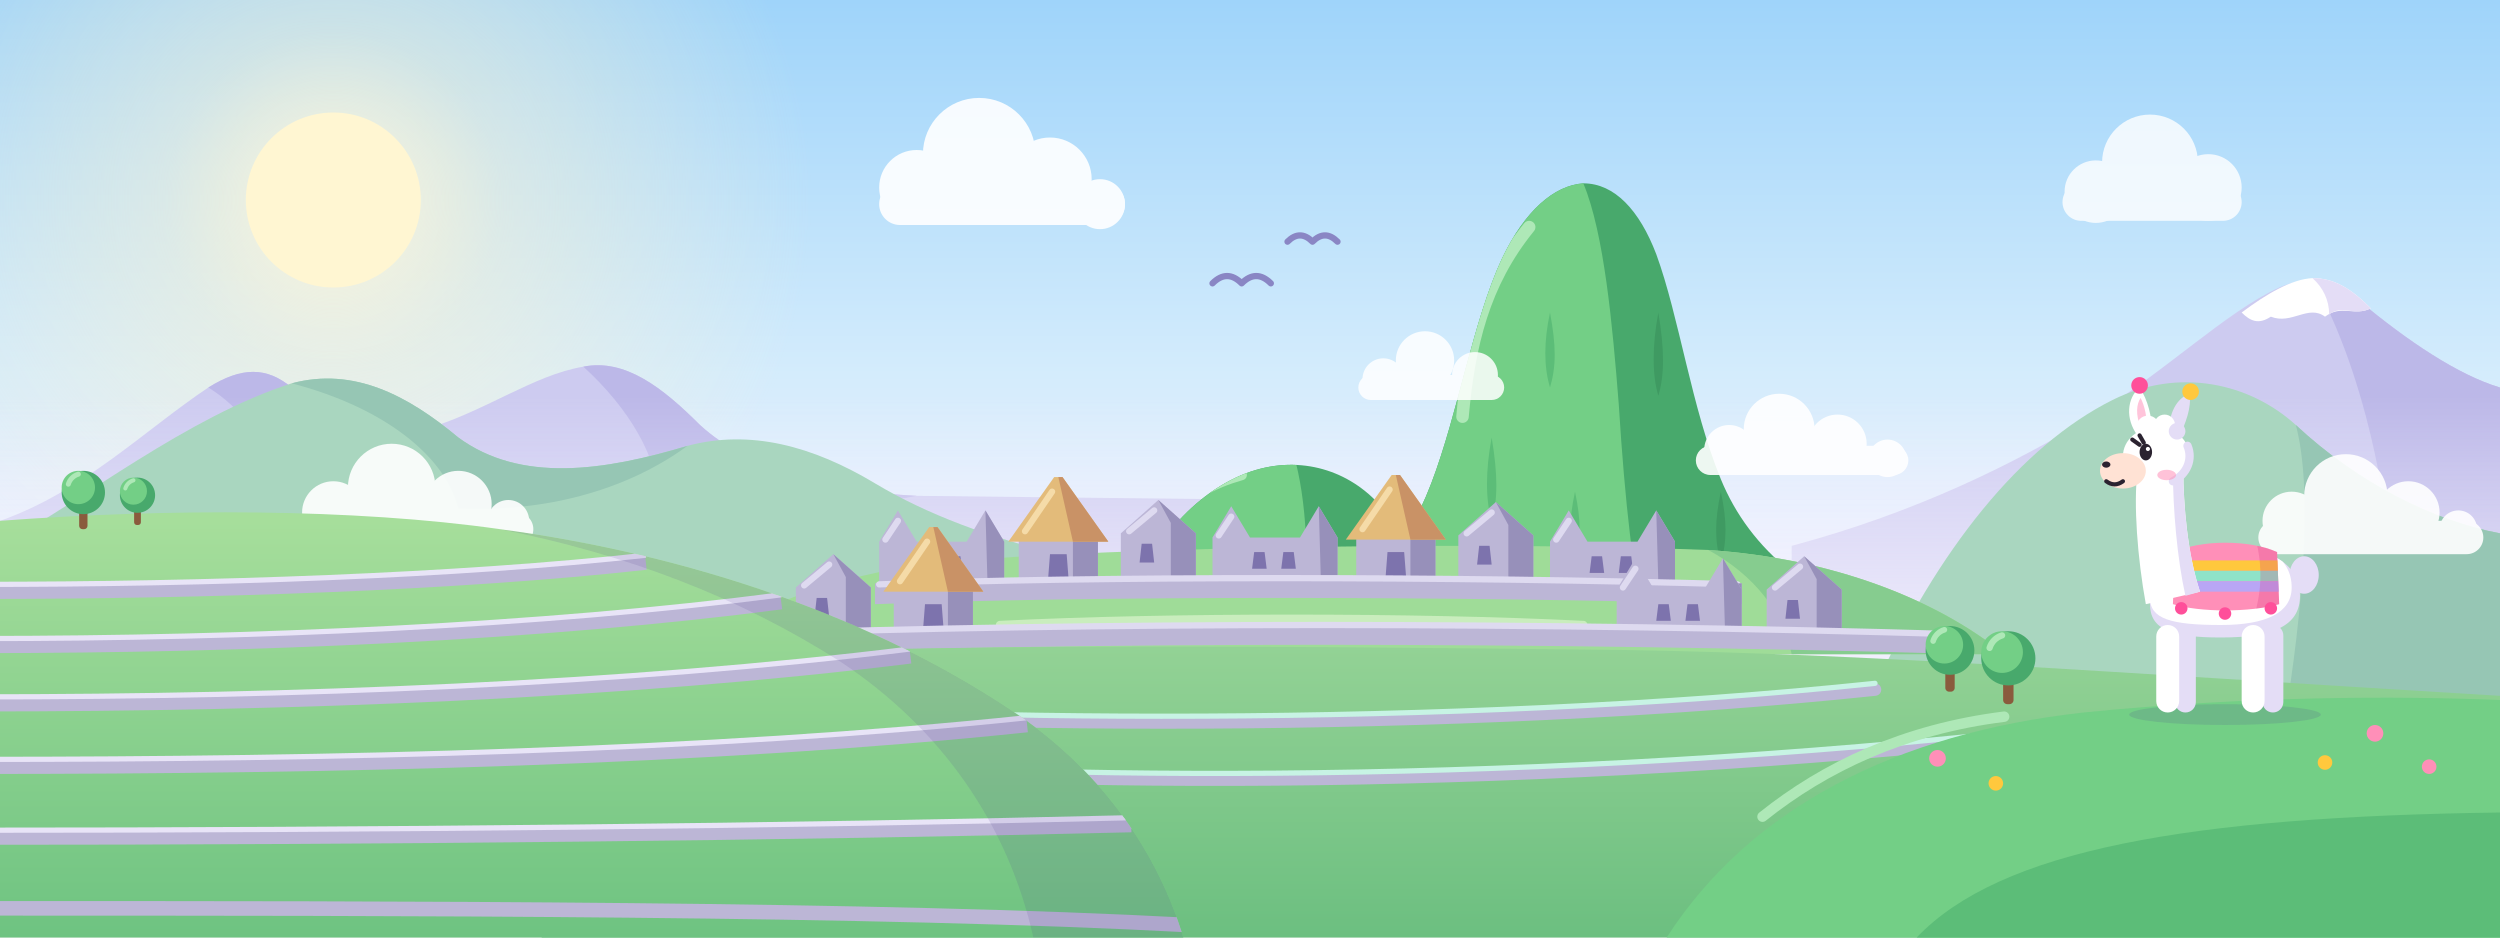
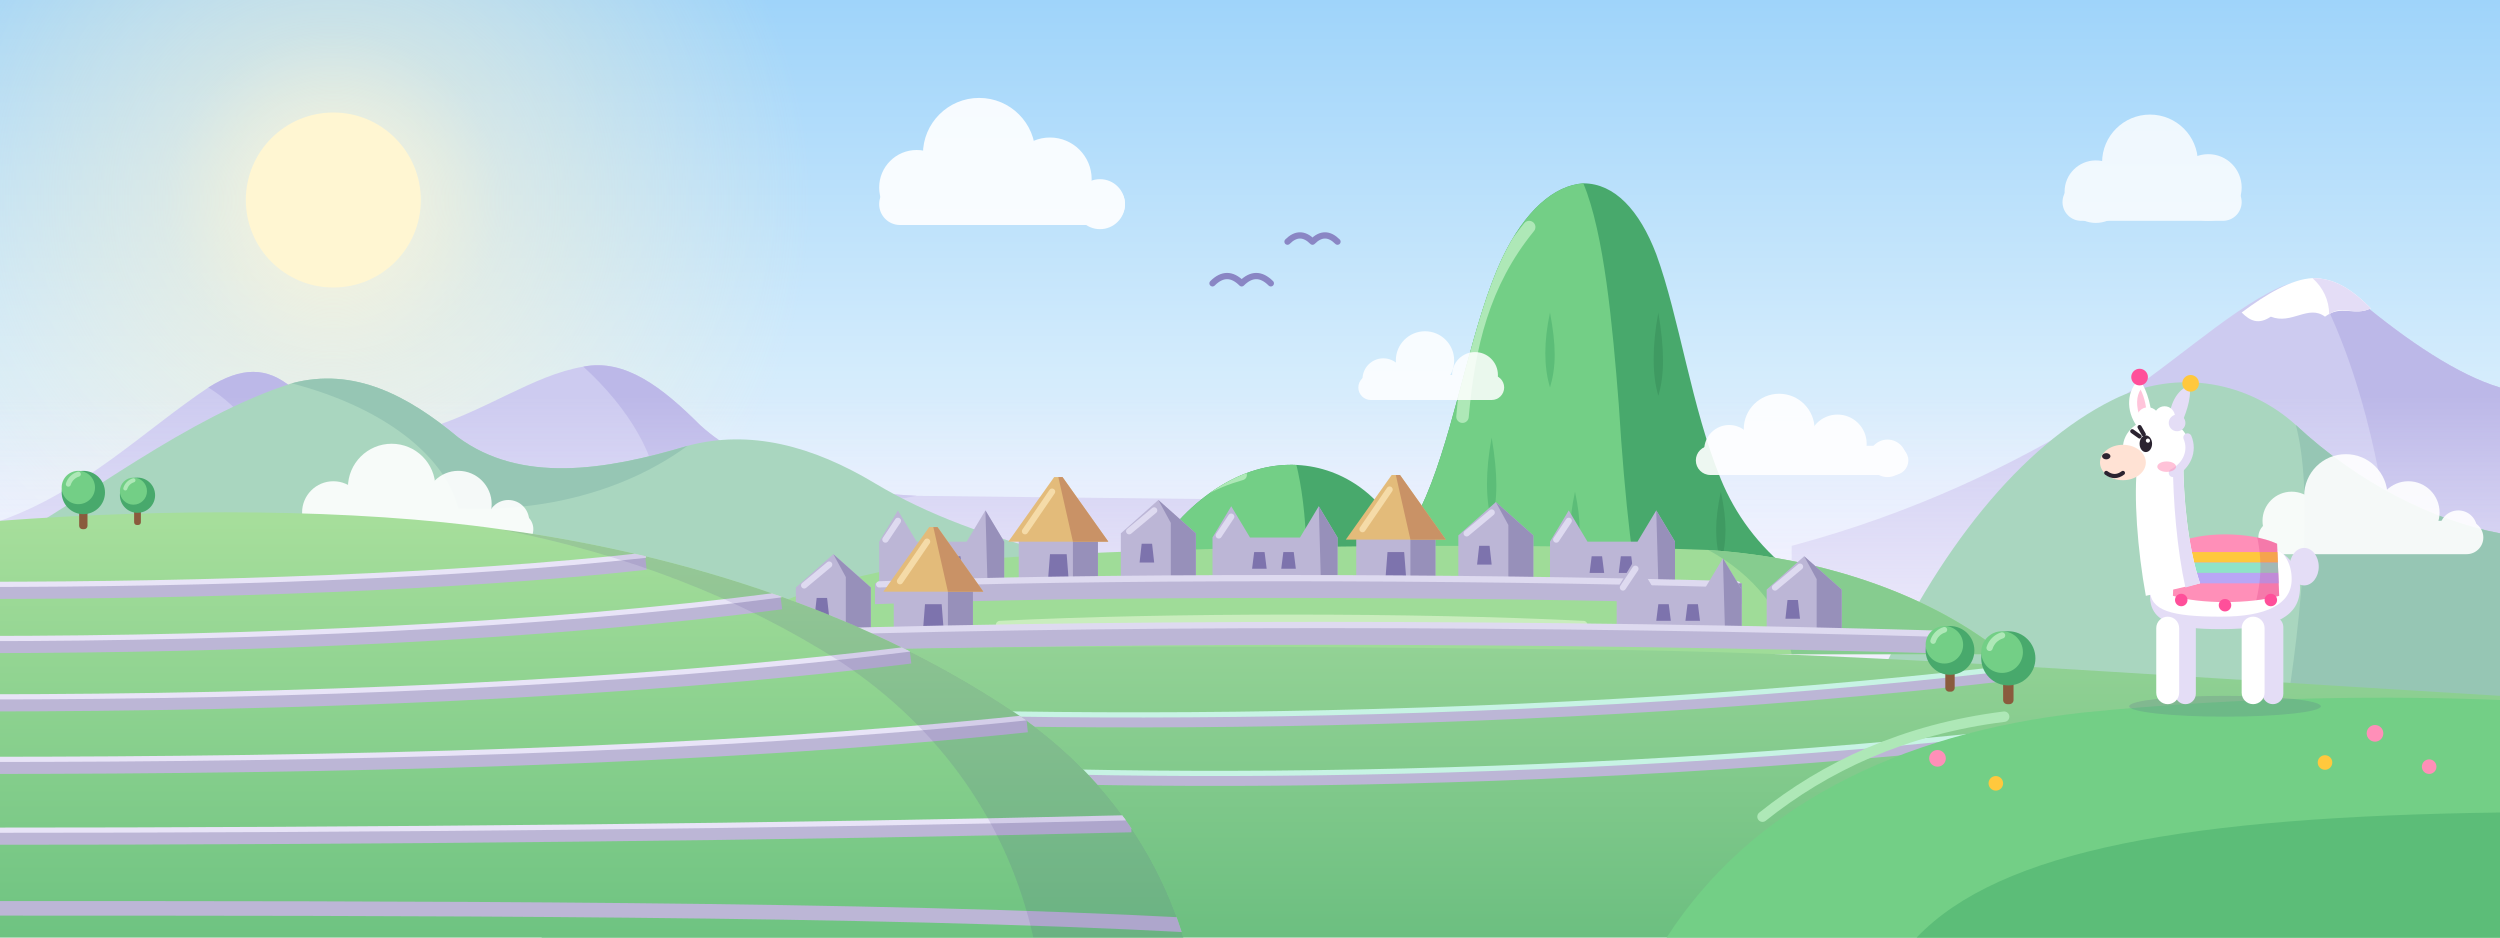
<svg xmlns="http://www.w3.org/2000/svg" viewBox="0 0 1200 450" preserveAspectRatio="xMidYMid slice">
  <defs>
    <linearGradient id="sky" x1="0" y1="0" x2="0" y2="300" gradientUnits="userSpaceOnUse">
      <stop offset="0" stop-color="#9fd4fa" />
      <stop offset="0.6" stop-color="#d4ecfc" />
      <stop offset="1" stop-color="#f1effd" />
    </linearGradient>
    <radialGradient id="sunglow" cx="160" cy="96" r="230" gradientUnits="userSpaceOnUse">
      <stop offset="0" stop-color="#fff8dc" stop-opacity="0.95" />
      <stop offset="0.35" stop-color="#fff3d0" stop-opacity="0.45" />
      <stop offset="1" stop-color="#fff3d0" stop-opacity="0" />
    </radialGradient>
    <linearGradient id="haze" x1="0" y1="190" x2="0" y2="300" gradientUnits="userSpaceOnUse">
      <stop offset="0" stop-color="#f6f3ff" stop-opacity="0" />
      <stop offset="1" stop-color="#f6f3ff" stop-opacity="0.75" />
    </linearGradient>
    <linearGradient id="slope" x1="0" y1="310" x2="0" y2="450" gradientUnits="userSpaceOnUse">
      <stop offset="0" stop-color="#93d295" />
      <stop offset="1" stop-color="#6cbf80" />
    </linearGradient>
    <linearGradient id="treads" x1="0" y1="250" x2="0" y2="450" gradientUnits="userSpaceOnUse">
      <stop offset="0" stop-color="#a6de9b" />
      <stop offset="1" stop-color="#6ec381" />
    </linearGradient>
    <clipPath id="peak">
      <path d="M624 304C652 292 674 266 687 232C700 198 707 154 721 124C732 101 746 89 760 88C775 88 787 101 795 122C806 152 812 196 826 230C840 264 870 290 922 304Z" />
    </clipPath>
    <clipPath id="hump">
      <path d="M536 302C548 268 568 240 596 228C620 218 644 224 660 240C672 252 680 276 684 302Z" />
    </clipPath>
    <clipPath id="terr">
      <path d="M0 250C80 244 170 244 240 254C330 266 420 296 490 344C530 372 556 410 568 450H0Z" />
    </clipPath>
    <clipPath id="llama">
      <path d="M-34 -52C-36 -70 -22 -80 0 -80C22 -80 38 -72 38 -56C38 -42 26 -36 0 -36C-24 -36 -34 -40 -34 -52Z" />
    </clipPath>
    <clipPath id="blanket">
      <path d="M-22 -77C-10 -83 14 -83 27 -77L28 -52C14 -48 -10 -48 -23 -52Z" />
    </clipPath>
    <g id="ruin">
      <path d="M-18 0V-22L0 -38L18 -22V0Z" fill="#bcb6d6" />
      <path d="M0 -38L18 -22V0H6V-27Z" fill="#9790ba" />
      <path d="M-14 -23L-2 -33" stroke="#dedaf0" stroke-width="3" stroke-linecap="round" />
      <path d="M-9 -8L-8 -17H-3L-2 -8Z" fill="#7d73ad" />
    </g>
    <g id="long">
      <path d="M-30 0V-20L-21 -35L-12 -20H12L21 -35L30 -20V0Z" fill="#bcb6d6" />
      <path d="M21 -35L30 -20V0H22Z" fill="#9790ba" />
      <path d="M-27 -21L-21 -30" stroke="#dedaf0" stroke-width="3" stroke-linecap="round" />
      <path d="M-11 -5L-10 -13H-5L-4 -5ZM3 -5L4 -13H9L10 -5Z" fill="#7d73ad" />
    </g>
    <g id="hut">
      <rect x="-19" y="-22" width="38" height="22" fill="#bcb6d6" />
      <rect x="7" y="-22" width="12" height="22" fill="#9790ba" />
      <path d="M-5 0L-4 -13H4L5 0Z" fill="#7d73ad" />
      <path d="M-24 -19L-2 -50H2L24 -19Z" fill="#e3bb7a" />
      <path d="M0 -50H2L24 -19H7Z" fill="#c99266" />
      <path d="M-16 -24L-3 -43" stroke="#f5dba8" stroke-width="3" stroke-linecap="round" />
    </g>
    <g id="tree">
      <rect x="-2.5" y="-14" width="5" height="14" rx="2" fill="#8a5b3d" />
      <circle cx="0" cy="-22" r="13" fill="#48a96c" />
      <circle cx="-3" cy="-25" r="10" fill="#73cf86" />
      <path d="M-9 -27a9 9 0 0 1 6 -6" fill="none" stroke="#aee8b7" stroke-width="3" stroke-linecap="round" />
    </g>
  </defs>
  <rect width="1200" height="350" fill="url(#sky)" />
  <circle cx="160" cy="96" r="230" fill="url(#sunglow)" />
  <circle cx="160" cy="96" r="42" fill="#fff6d2" />
  <g fill="#fff" opacity="0.9">
    <circle cx="440" cy="90" r="18" />
    <circle cx="470" cy="74" r="27" />
    <circle cx="504" cy="86" r="20" />
    <circle cx="528" cy="98" r="12" />
    <rect x="422" y="88" width="118" height="20" rx="10" />
  </g>
  <g fill="#fff" opacity="0.8">
    <circle cx="1006" cy="92" r="15" />
    <circle cx="1032" cy="78" r="23" />
    <circle cx="1060" cy="90" r="16" />
    <rect x="990" y="88" width="86" height="18" rx="9" />
  </g>
  <g fill="none" stroke="#8a86c4" stroke-width="3" stroke-linecap="round" stroke-linejoin="round">
    <path d="M582 136q7-7 14 0q7-7 14 0" />
    <path d="M618 116q6-6 12 0q6-6 12 0" />
  </g>
  <path d="M0 250C40 236 70 206 100 186C116 176 128 176 140 186C160 202 180 212 204 206C232 198 256 180 280 176C300 172 318 186 336 204C360 226 400 236 440 238L620 240V300H0Z" fill="#cdcbf0" />
  <path d="M100 186C116 176 128 176 140 186C160 202 180 212 204 206C180 222 150 226 124 224C126 210 116 196 100 186ZM280 176C300 172 318 186 336 204C360 226 400 236 440 238C400 246 352 246 316 240C316 220 302 196 280 176Z" fill="#bcb8e8" />
  <path d="M860 262C920 246 968 222 1004 200C1040 178 1068 150 1094 138C1108 132 1120 134 1132 144C1156 164 1180 180 1200 186V312H860Z" fill="#cdcbf0" />
  <path d="M1110 134C1120 135 1126 138 1132 144C1156 164 1180 180 1200 186V312H1150C1150 250 1136 180 1110 134Z" fill="#bcb8e8" />
  <path d="M1076 150C1088 141 1100 134 1110 133.5C1120 133.5 1128 138 1138 148C1130 152 1124 146 1116 152C1108 146 1100 156 1090 152C1084 156 1080 154 1076 150Z" fill="#fff" />
  <path d="M1110 133.5C1120 133.5 1128 138 1138 148C1130 152 1124 146 1118 151C1118 144 1115 138 1110 133.5Z" fill="#e4ddf6" />
  <rect y="190" width="1200" height="122" fill="url(#haze)" />
  <path d="M0 262C40 240 90 200 140 184C170 176 196 190 220 210C250 232 290 226 330 214C360 206 390 214 420 232C470 262 540 276 620 284V350H0Z" fill="#a9d6bf" />
  <path d="M140 184C170 176 196 190 220 210C250 232 290 226 330 214C300 236 260 246 220 244C214 220 186 196 140 184Z" fill="#96c6b4" />
  <path d="M900 330C930 264 970 214 1014 192C1046 176 1080 184 1102 204C1132 232 1168 250 1200 256V350H900Z" fill="#a9d6bf" />
  <path d="M1102 204C1132 232 1168 250 1200 256V350H1096C1106 290 1110 234 1102 204Z" fill="#96c6b4" />
  <g fill="#fff" opacity="0.9">
    <circle cx="160" cy="246" r="15" />
    <circle cx="188" cy="234" r="21" />
    <circle cx="220" cy="242" r="16" />
    <circle cx="244" cy="250" r="10" />
    <rect x="142" y="246" width="114" height="16" rx="8" />
  </g>
  <g fill="#fff" opacity="0.9">
    <circle cx="1100" cy="250" r="14" />
    <circle cx="1126" cy="238" r="20" />
    <circle cx="1156" cy="246" r="15" />
    <circle cx="1180" cy="254" r="9" />
    <rect x="1084" y="250" width="108" height="16" rx="8" />
  </g>
  <g clip-path="url(#peak)">
    <rect x="620" y="84" width="310" height="222" fill="#48a96c" />
    <path d="M624 304C652 292 674 266 687 232C700 198 707 154 721 124C732 101 746 89 760 88C770 112 774 156 777 194C780 242 784 276 790 304Z" fill="#73cf86" />
    <path d="M702 200C705 166 712 136 734 109" fill="none" stroke="#aee8b7" stroke-width="6" stroke-linecap="round" />
    <path d="M716 210c3 18 3 30 0 40c-3-10-3-24 0-40zM744 150c3 16 3 26 0 36c-3-10-3-22 0-36zM756 236c3 14 3 24 0 34c-3-10-3-20 0-34z" fill="#5cbd78" />
    <path d="M796 150c3 18 3 30 0 40c-3-10-3-24 0-40zM826 236c3 14 3 24 0 34c-3-10-3-20 0-34z" fill="#3f9a62" />
  </g>
  <g fill="#fff" opacity="0.85">
    <circle cx="664" cy="182" r="10" />
    <circle cx="684" cy="173" r="14" />
    <circle cx="708" cy="180" r="11" />
    <rect x="652" y="180" width="70" height="12" rx="6" />
  </g>
  <g fill="#fff" opacity="0.9">
    <circle cx="830" cy="216" r="12" />
    <circle cx="854" cy="206" r="17" />
    <circle cx="882" cy="213" r="14" />
    <circle cx="906" cy="220" r="9" />
    <rect x="814" y="214" width="102" height="14" rx="7" />
  </g>
  <g clip-path="url(#hump)">
    <rect x="530" y="214" width="160" height="92" fill="#48a96c" />
    <path d="M536 302C548 268 568 240 596 228C606 224 614 222 622 222C628 246 628 276 626 302Z" fill="#73cf86" />
    <path d="M560 252C570 238 582 232 596 228" fill="none" stroke="#aee8b7" stroke-width="5" stroke-linecap="round" />
  </g>
  <path d="M330 314C360 292 400 276 450 270C540 262 720 260 820 264C880 268 930 288 962 314Z" fill="#9fdc98" />
  <path d="M820 264C880 268 930 288 962 314H860C856 294 842 276 820 264Z" fill="#86cc8f" />
  <use href="#long" transform="translate(452 280)" />
  <use href="#hut" transform="translate(508 279)" />
  <use href="#ruin" transform="translate(556 278)" />
  <use href="#long" transform="translate(612 278)" />
  <use href="#hut" transform="translate(670 278)" />
  <use href="#ruin" transform="translate(718 279)" />
  <use href="#long" transform="translate(774 280)" />
  <path d="M420 280C520 276 700 276 836 280V290C700 286 520 286 420 290Z" fill="#bcb6d6" />
  <path d="M422 280.5C520 276.5 700 276.5 834 280.5" fill="none" stroke="#dedaf0" stroke-width="3" stroke-linecap="round" />
  <path d="M836 280V290L828 289.5V280Z" fill="#9790ba" />
  <path d="M480 300C560 296 680 296 760 300" fill="none" stroke="#c9edbd" stroke-width="4" stroke-linecap="round" />
  <use href="#ruin" transform="translate(400 304)" />
  <use href="#hut" transform="translate(448 303)" />
  <use href="#long" transform="translate(806 303)" />
  <use href="#ruin" transform="translate(866 305)" />
  <path d="M352 304C520 298 740 298 944 304V314C740 308 520 308 352 314Z" fill="#bcb6d6" />
  <path d="M354 304.5C520 298.5 740 298.5 942 304.5" fill="none" stroke="#dedaf0" stroke-width="3" stroke-linecap="round" />
  <path d="M260 450V318C420 308 600 310 780 312C900 314 1000 322 1200 334V450Z" fill="url(#slope)" />
  <g fill="none" stroke-linecap="round">
-     <path d="M300 337C440 350 700 352 900 331M340 364C480 378 720 380 960 355" stroke="#bcb6d6" stroke-width="6" />
-     <path d="M300 334C440 347 700 349 900 328M340 361C480 375 720 377 960 352" stroke="#c7f3e4" stroke-width="2.5" />
+     <path d="M300 337C440 350 720 352 962 324M340 364C480 378 720 380 960 355" stroke="#bcb6d6" stroke-width="6" />
+     <path d="M300 334C440 347 720 349 962 321M340 361C480 375 720 377 960 352" stroke="#c7f3e4" stroke-width="2.5" />
  </g>
  <use href="#tree" transform="translate(936 332) scale(0.9)" />
  <use href="#tree" transform="translate(964 338)" />
  <g clip-path="url(#terr)">
    <rect y="240" width="580" height="210" fill="url(#treads)" />
    <g fill="none" stroke="#bcb6d6" stroke-width="7">
      <path d="M-10 284C100 284 220 280 310 270" />
      <path d="M-10 310C120 310 260 304 375 289" />
      <path d="M-10 338C140 338 300 332 437 315" />
      <path d="M-10 368C160 368 340 364 493 348" />
      <path d="M-10 402C180 402 380 400 543 396" />
      <path d="M-10 436C200 436 420 436 570 444" />
    </g>
    <g fill="none" stroke="#e8e4f7" stroke-width="2.5">
      <path d="M-10 280.5C100 280.5 220 276.5 310 266.5" />
      <path d="M-10 306.5C120 306.5 260 300.5 375 285.5" />
      <path d="M-10 334.5C140 334.5 300 328.5 437 311.5" />
      <path d="M-10 364.5C160 364.5 340 360.5 493 344.5" />
      <path d="M-10 398.5C180 398.5 380 396.5 543 392.5" />
    </g>
    <path d="M240 254C330 266 420 296 490 344C530 372 556 410 568 450H496C484 396 452 350 404 318C354 286 300 266 240 254Z" fill="#4b3a8c" opacity="0.13" />
  </g>
  <use href="#tree" transform="translate(40 254) scale(0.8)" />
  <use href="#tree" transform="translate(66 252) scale(0.65)" />
  <path d="M800 450C840 388 910 352 1000 342C1080 334 1150 334 1200 336V450Z" fill="#73cf86" />
  <path d="M920 450C960 408 1050 392 1200 390V450Z" fill="#5cbd78" />
  <path d="M846 392C876 368 914 350 962 344" fill="none" stroke="#aee8b7" stroke-width="5" stroke-linecap="round" />
  <g fill="#ff8fb8">
    <circle cx="930" cy="364" r="4" />
    <circle cx="1140" cy="352" r="4" />
    <circle cx="1166" cy="368" r="3.5" />
  </g>
  <g fill="#ffc83d">
    <circle cx="958" cy="376" r="3.5" />
    <circle cx="1116" cy="366" r="3.5" />
  </g>
-   <g transform="translate(1066 342)">
+   <g transform="translate(1066 338)">
    <ellipse cx="2" cy="1" rx="46" ry="5" fill="#4b3a8c" opacity="0.15" />
    <ellipse cx="40" cy="-66" rx="7" ry="9" fill="#e4ddf6" />
    <rect x="-22" y="-42" width="10" height="42" rx="5" fill="#e4ddf6" />
    <rect x="20" y="-42" width="10" height="42" rx="5" fill="#e4ddf6" />
    <g clip-path="url(#llama)">
      <rect x="-40" y="-84" width="84" height="52" fill="#e4ddf6" />
      <path d="M-34 -55C-36 -72 -22 -82 0 -82C22 -82 34 -74 34 -60C34 -48 22 -42 0 -42C-24 -42 -34 -45 -34 -55Z" fill="#fff" />
    </g>
    <rect x="-31" y="-42" width="11" height="42" rx="5.5" fill="#fff" />
    <rect x="10" y="-42" width="11" height="42" rx="5.5" fill="#fff" />
    <g clip-path="url(#blanket)">
      <rect x="-26" y="-86" width="58" height="40" fill="#ff8fb8" />
      <rect x="-26" y="-73" width="58" height="5" fill="#ffc83d" />
      <rect x="-26" y="-68" width="58" height="5" fill="#8fe3c8" />
      <rect x="-26" y="-63" width="58" height="5" fill="#b9a6f5" />
      <path d="M16 -86H32V-46H16C20 -60 20 -72 16 -86Z" fill="#d8367f" opacity="0.25" />
    </g>
    <g fill="#ff4f9a">
      <circle cx="-19" cy="-50" r="3" />
      <circle cx="2" cy="-47.5" r="3" />
      <circle cx="24" cy="-50" r="3" />
    </g>
    <path d="M-36 -52C-40 -74 -42 -100 -40 -116L-18 -116C-18 -100 -16 -76 -10 -58Z" fill="#fff" />
    <path d="M-18 -116C-18 -100 -16 -76 -10 -58L-17 -56C-21 -74 -23 -98 -23 -116Z" fill="#e4ddf6" />
    <path d="M-25 -134C-25 -144 -21 -151 -15 -153C-14 -146 -17 -139 -20 -132Z" fill="#e4ddf6" />
    <path d="M-40 -133C-46 -141 -45 -151 -39 -156C-35 -150 -33 -142 -33 -134Z" fill="#fff" />
    <path d="M-38.5 -137C-41 -143 -40.5 -148 -38.5 -151C-36.5 -147 -35.5 -142 -35.5 -137Z" fill="#ffc4da" />
    <ellipse cx="-31" cy="-123" rx="16" ry="14" fill="#fff" />
    <path d="M-16 -128a16 14 0 0 1 -7 17" fill="none" stroke="#e4ddf6" stroke-width="4" stroke-linecap="round" />
    <circle cx="-35" cy="-137" r="5.5" fill="#fff" />
    <circle cx="-27" cy="-138" r="5" fill="#fff" />
    <circle cx="-21" cy="-135" r="4" fill="#e4ddf6" />
    <ellipse cx="-47" cy="-116" rx="11" ry="8.5" fill="#ffe2d4" />
    <circle cx="-39" cy="-157" r="4" fill="#ff4f9a" />
    <circle cx="-14.5" cy="-154" r="4" fill="#ffc83d" />
    <ellipse cx="-36" cy="-125" rx="3" ry="4" fill="#2b2330" />
    <circle cx="-35" cy="-126.5" r="1" fill="#fff" />
    <path d="M-39 -128.5l-3.5 -2.5M-37 -129.5l-2 -3.5" stroke="#2b2330" stroke-width="2" stroke-linecap="round" />
    <ellipse cx="-26" cy="-114" rx="4.5" ry="2.5" fill="#ff8fb8" opacity="0.55" />
    <ellipse cx="-55" cy="-119" rx="2" ry="1.5" fill="#2b2330" />
    <path d="M-55 -111q4 3 8 0" fill="none" stroke="#2b2330" stroke-width="2" stroke-linecap="round" />
  </g>
</svg>
